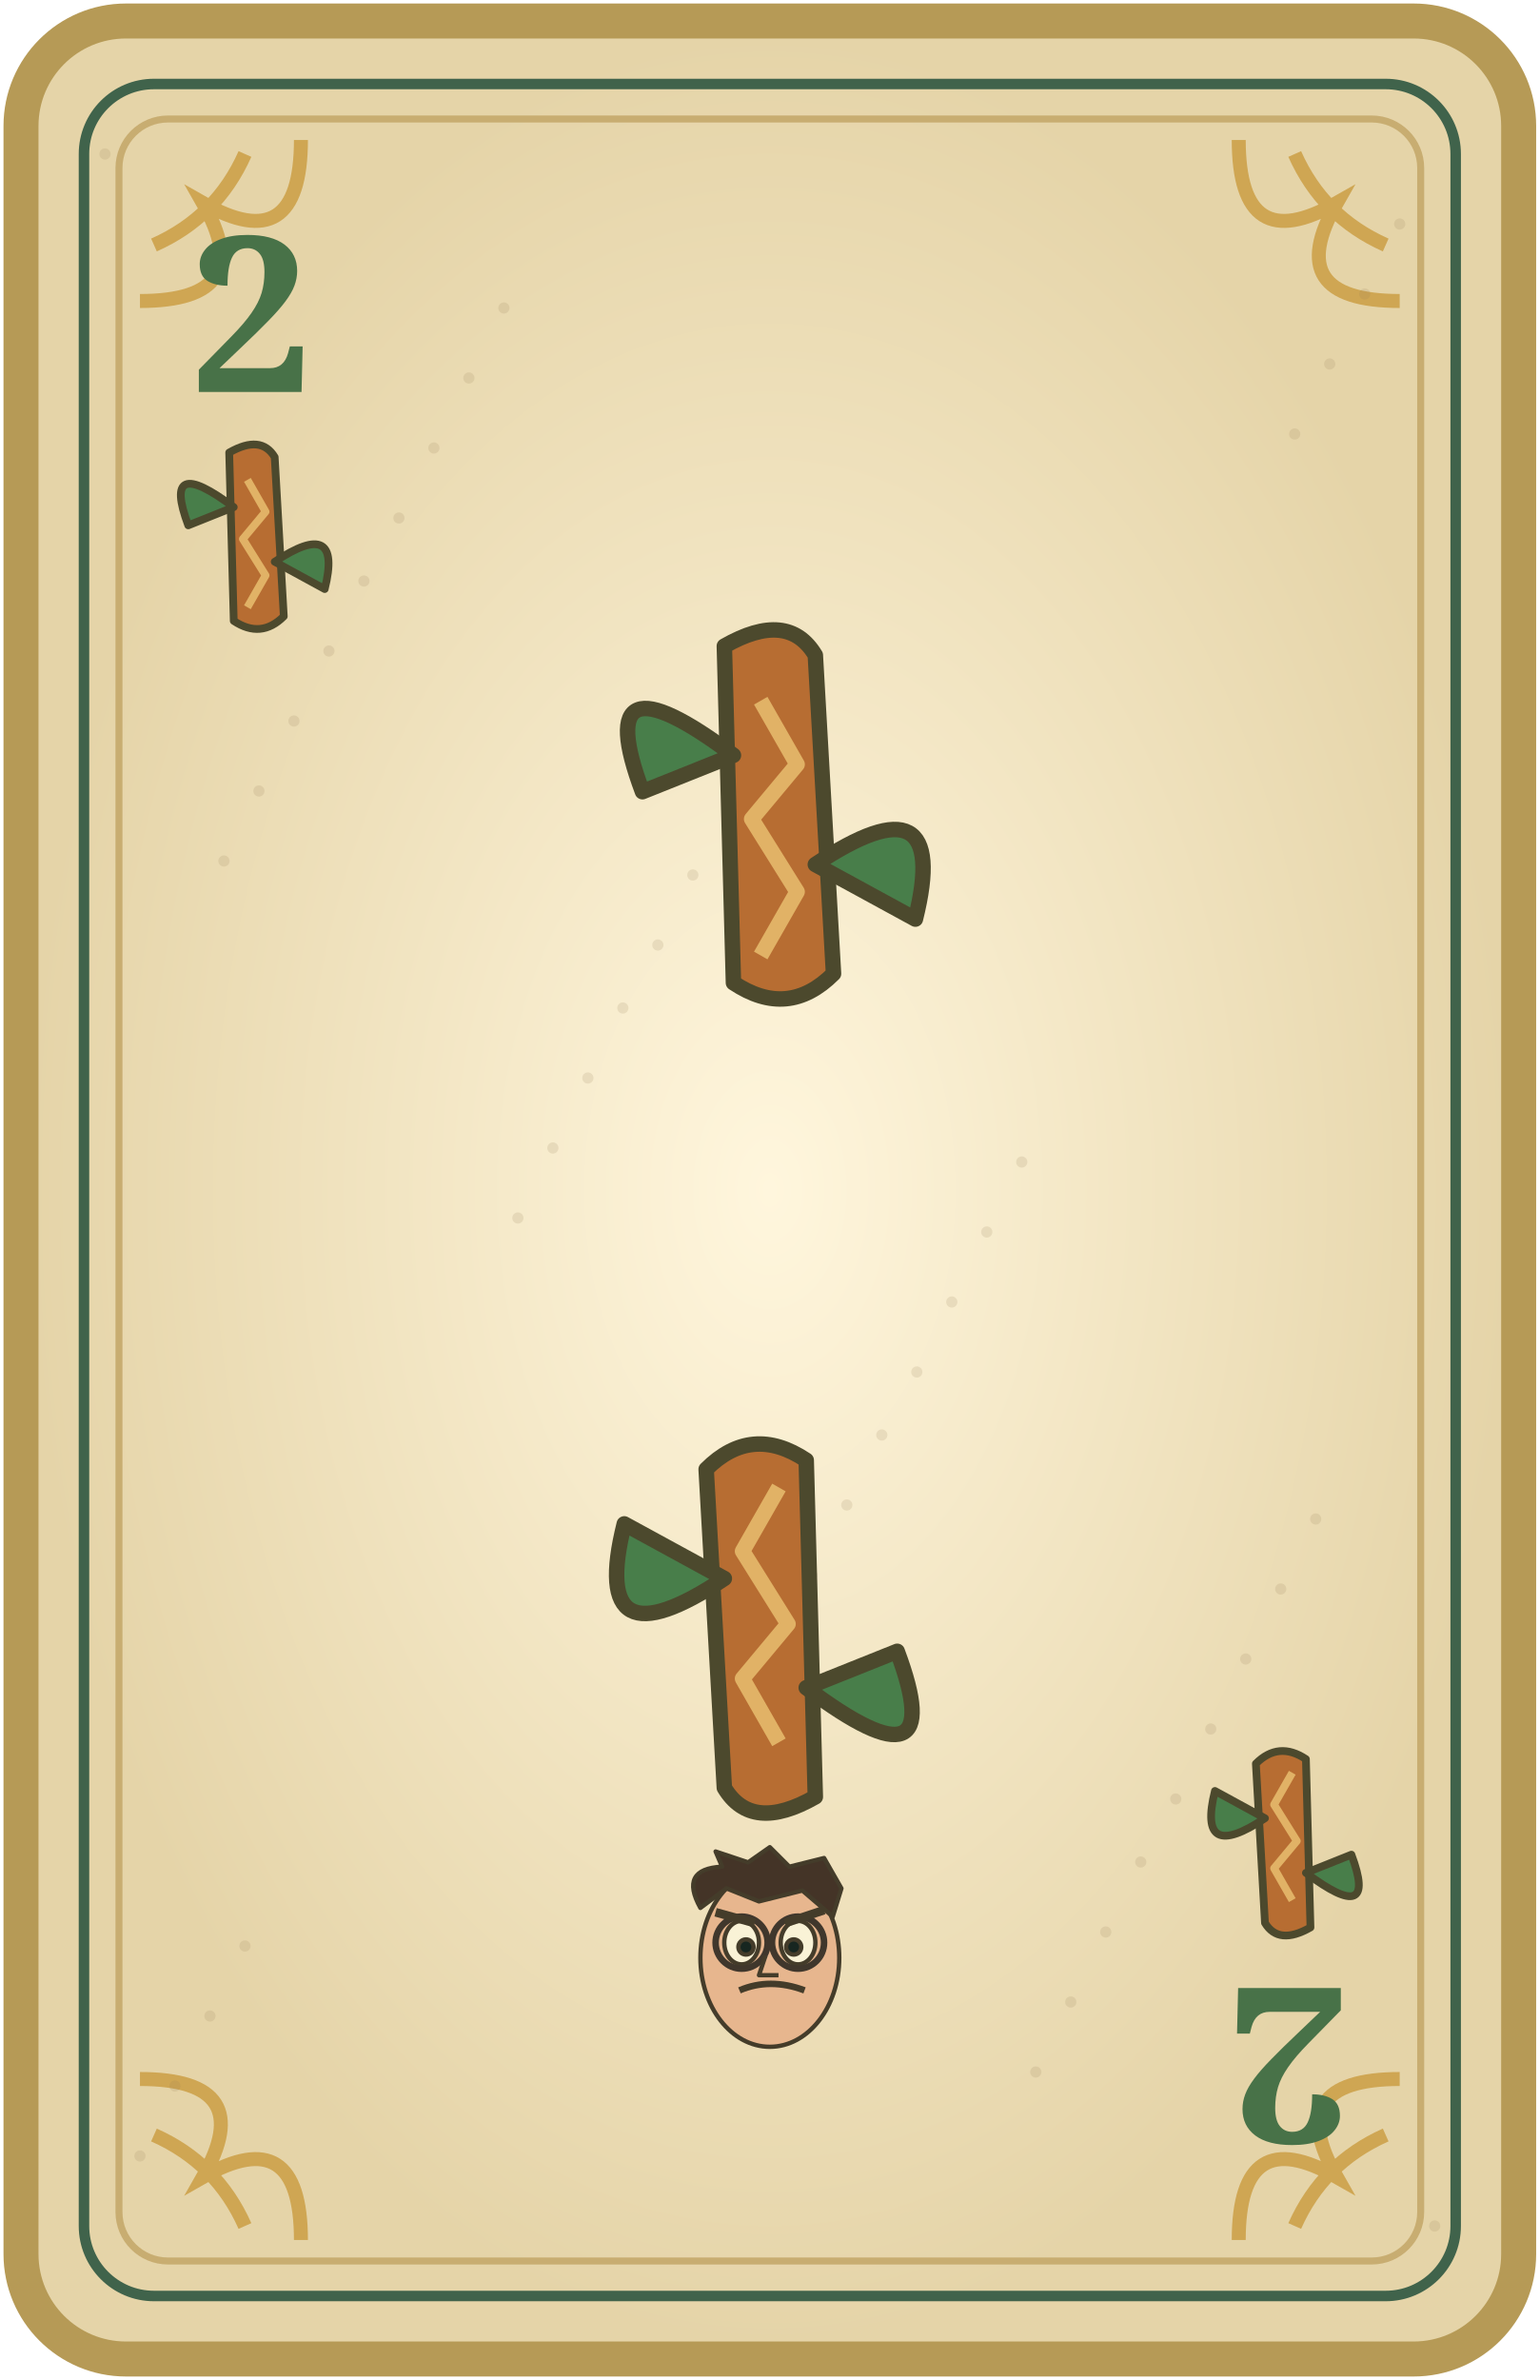
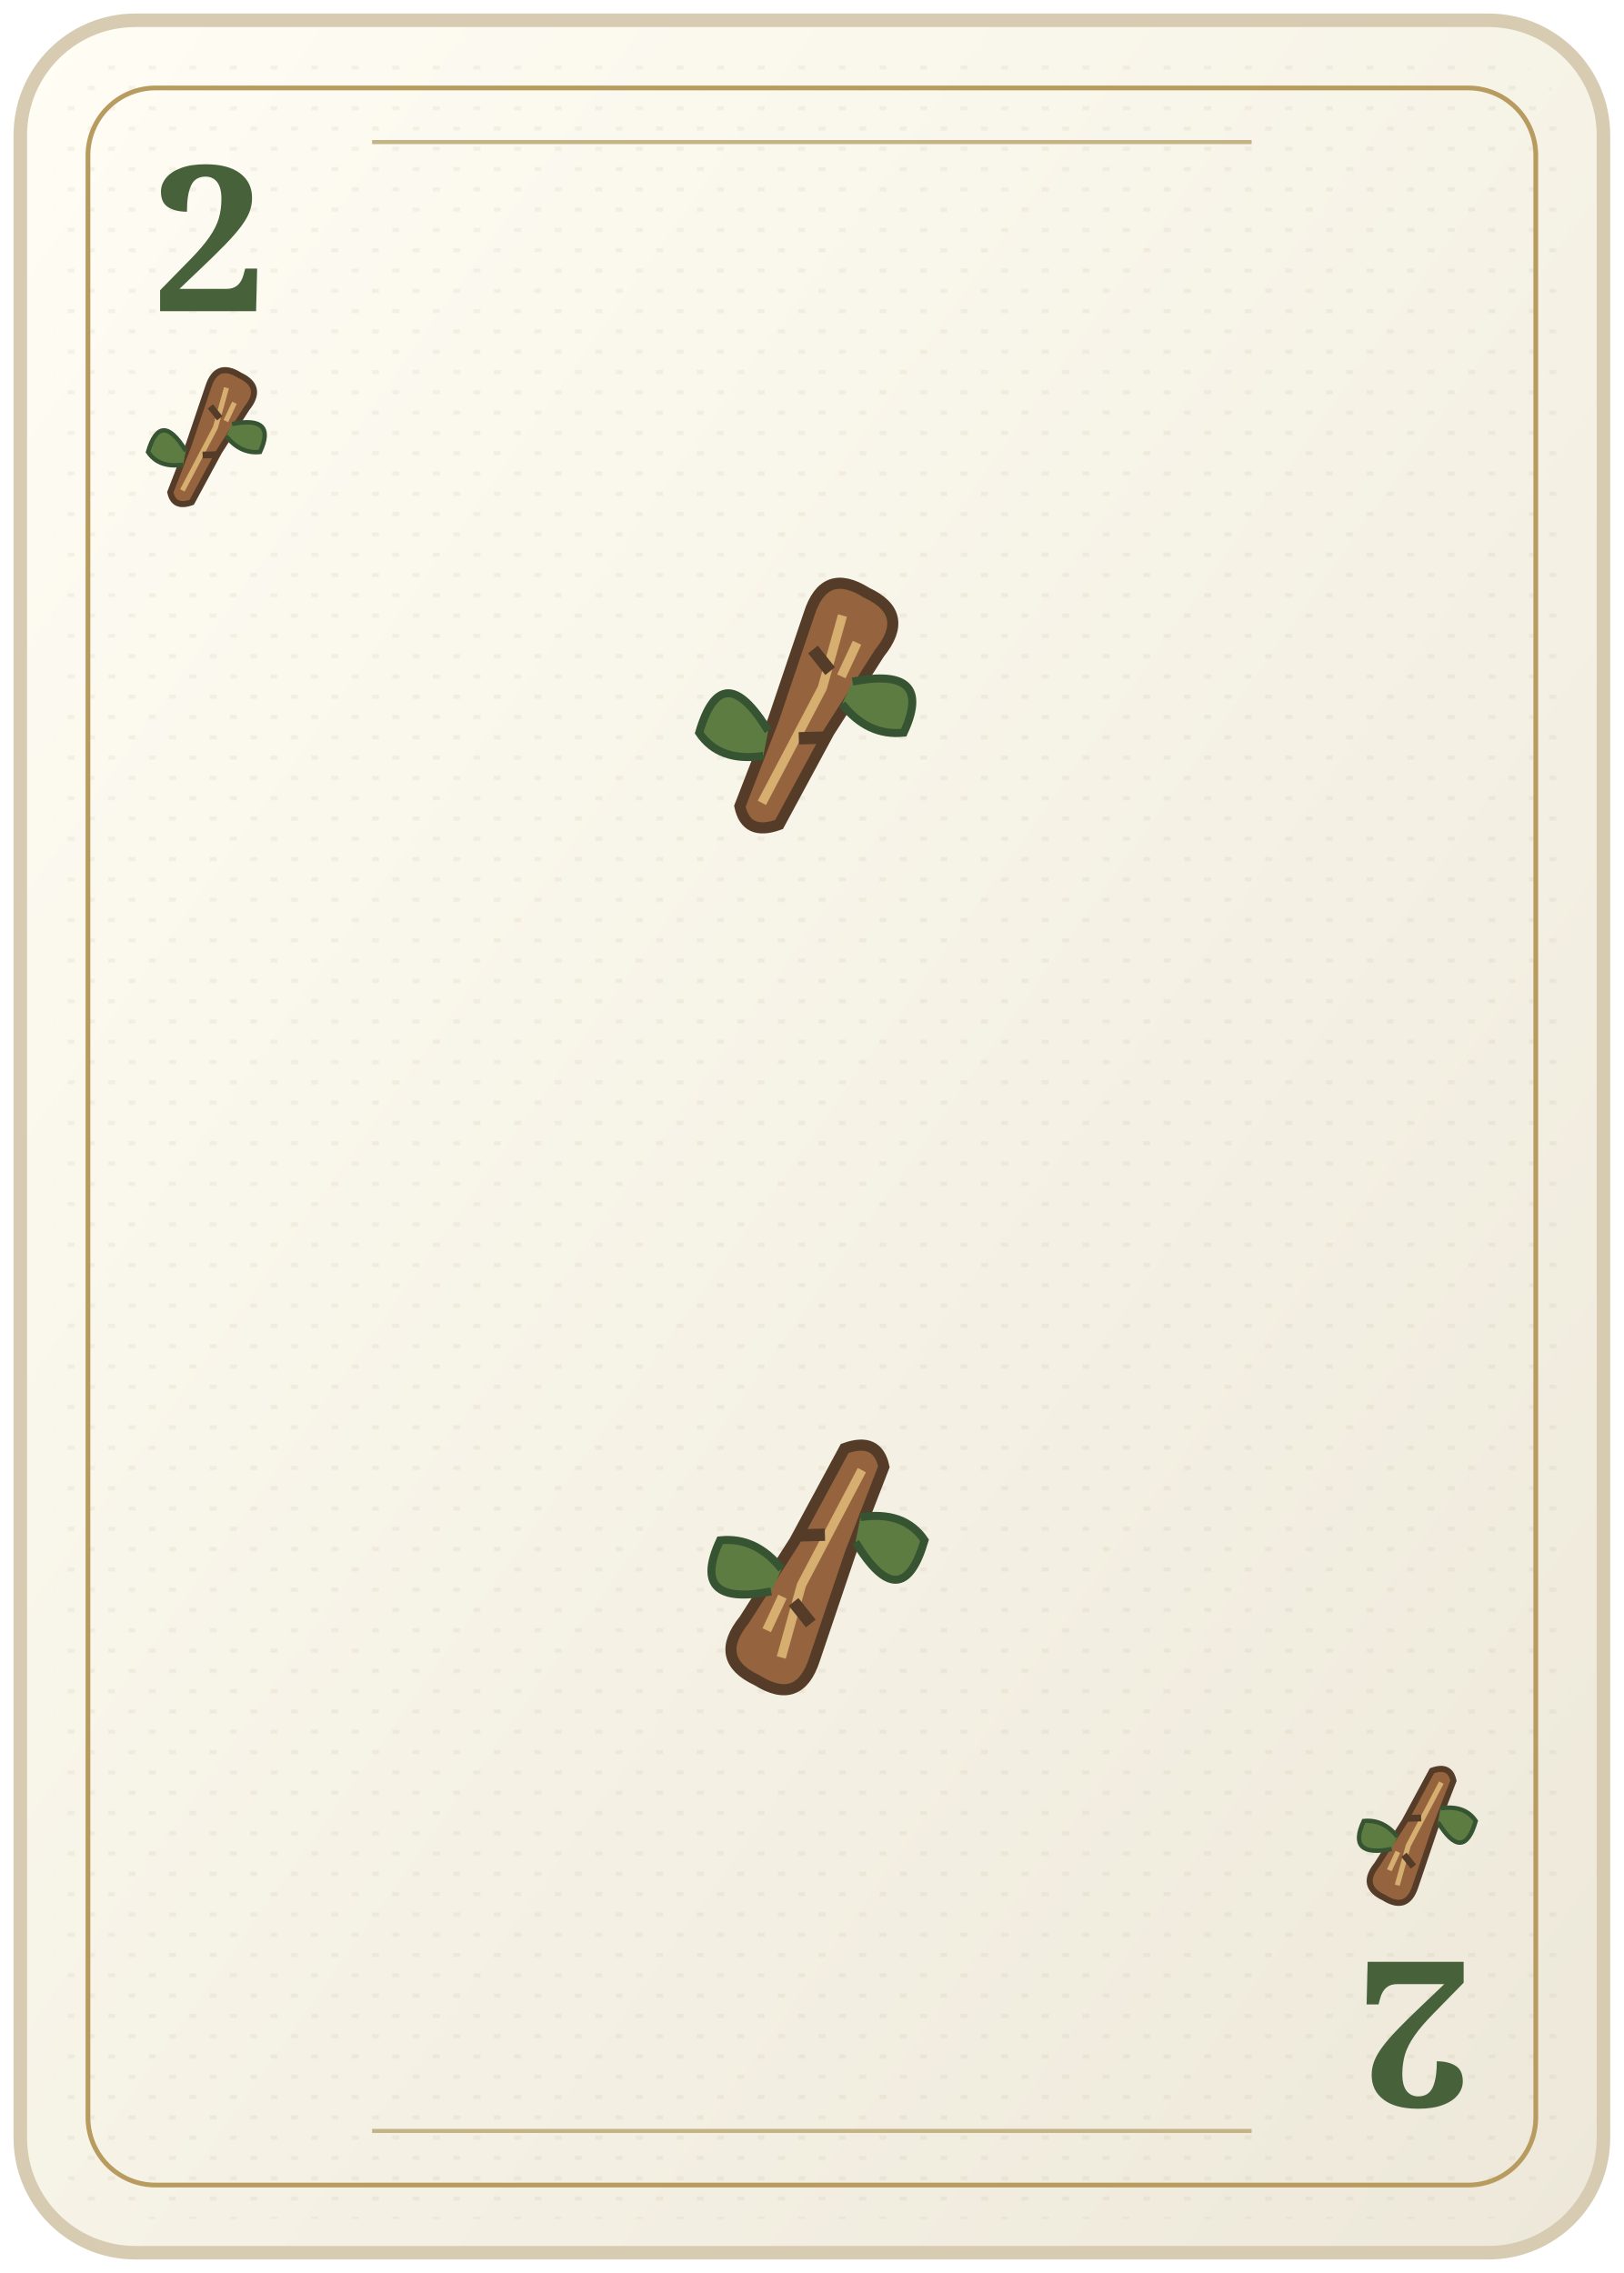
- <svg xmlns="http://www.w3.org/2000/svg" width="220" height="340" viewBox="0 0 220 340">
+ <svg xmlns="http://www.w3.org/2000/svg" width="240" height="336" viewBox="0 0 240 336">
  <defs>
-     <radialGradient id="paper">
-       <stop stop-color="#fff6dd" />
-       <stop offset="1" stop-color="#e5d4a8" />
-     </radialGradient>
-     <radialGradient id="felt">
-       <stop stop-color="#175a46" />
-       <stop offset="1" stop-color="#092f28" />
-     </radialGradient>
+     <linearGradient id="paper" x2="1" y2="1">
+       <stop stop-color="#fffdf4" />
+       <stop offset="1" stop-color="#ede8d9" />
+     </linearGradient>
+     <linearGradient id="foil" x2="1" y2="1">
+       <stop stop-color="#e6ce8b" />
+       <stop offset=".5" stop-color="#b89b5e" />
+       <stop offset="1" stop-color="#dfc583" />
+     </linearGradient>
+     <pattern id="grain" width="6" height="6" patternUnits="userSpaceOnUse">
+       <path d="M1 1h1M4 4h1" stroke="#a89570" opacity=".10" stroke-width=".6" />
+     </pattern>
+     <clipPath id="portrait">
+       <rect x="49" y="66" width="142" height="204" rx="30" />
+     </clipPath>
  </defs>
-   <rect x="3" y="3" width="214" height="334" rx="15" fill="url(#paper)" stroke="#b69a56" stroke-width="5" />
-   <rect x="12" y="12" width="196" height="316" rx="10" fill="none" stroke="#40634b" stroke-width="1.5" />
-   <rect x="17" y="17" width="186" height="306" rx="7" fill="none" stroke="#c8ad71" />
-   <path d="M0 23Q17 23 9 9Q23 17 23 0M2 15Q11 11 15 2" transform="translate(20 20) rotate(0)" fill="none" stroke="#cfa653" stroke-width="2" />
-   <path d="M0 23Q17 23 9 9Q23 17 23 0M2 15Q11 11 15 2" transform="translate(200 320) rotate(180)" fill="none" stroke="#cfa653" stroke-width="2" />
-   <path d="M0 23Q17 23 9 9Q23 17 23 0M2 15Q11 11 15 2" transform="translate(200 20) rotate(90)" fill="none" stroke="#cfa653" stroke-width="2" />
-   <path d="M0 23Q17 23 9 9Q23 17 23 0M2 15Q11 11 15 2" transform="translate(20 320) rotate(270)" fill="none" stroke="#cfa653" stroke-width="2" />
-   <circle cx="15" cy="22" r=".8" fill="#927951" opacity=".16" />
-   <circle cx="205" cy="318" r=".8" fill="#927951" opacity=".16" />
-   <circle cx="52" cy="83" r=".8" fill="#927951" opacity=".16" />
-   <circle cx="168" cy="257" r=".8" fill="#927951" opacity=".16" />
-   <circle cx="89" cy="144" r=".8" fill="#927951" opacity=".16" />
-   <circle cx="131" cy="196" r=".8" fill="#927951" opacity=".16" />
-   <circle cx="126" cy="205" r=".8" fill="#927951" opacity=".16" />
-   <circle cx="94" cy="135" r=".8" fill="#927951" opacity=".16" />
-   <circle cx="163" cy="266" r=".8" fill="#927951" opacity=".16" />
-   <circle cx="57" cy="74" r=".8" fill="#927951" opacity=".16" />
-   <circle cx="200" cy="32" r=".8" fill="#927951" opacity=".16" />
-   <circle cx="20" cy="308" r=".8" fill="#927951" opacity=".16" />
-   <circle cx="47" cy="93" r=".8" fill="#927951" opacity=".16" />
-   <circle cx="173" cy="247" r=".8" fill="#927951" opacity=".16" />
-   <circle cx="84" cy="154" r=".8" fill="#927951" opacity=".16" />
-   <circle cx="136" cy="186" r=".8" fill="#927951" opacity=".16" />
-   <circle cx="121" cy="215" r=".8" fill="#927951" opacity=".16" />
-   <circle cx="99" cy="125" r=".8" fill="#927951" opacity=".16" />
-   <circle cx="158" cy="276" r=".8" fill="#927951" opacity=".16" />
-   <circle cx="62" cy="64" r=".8" fill="#927951" opacity=".16" />
-   <circle cx="195" cy="42" r=".8" fill="#927951" opacity=".16" />
-   <circle cx="25" cy="298" r=".8" fill="#927951" opacity=".16" />
-   <circle cx="42" cy="103" r=".8" fill="#927951" opacity=".16" />
-   <circle cx="178" cy="237" r=".8" fill="#927951" opacity=".16" />
-   <circle cx="79" cy="164" r=".8" fill="#927951" opacity=".16" />
-   <circle cx="141" cy="176" r=".8" fill="#927951" opacity=".16" />
-   <circle cx="116" cy="225" r=".8" fill="#927951" opacity=".16" />
-   <circle cx="104" cy="115" r=".8" fill="#927951" opacity=".16" />
-   <circle cx="153" cy="286" r=".8" fill="#927951" opacity=".16" />
-   <circle cx="67" cy="54" r=".8" fill="#927951" opacity=".16" />
-   <circle cx="190" cy="52" r=".8" fill="#927951" opacity=".16" />
-   <circle cx="30" cy="288" r=".8" fill="#927951" opacity=".16" />
-   <circle cx="37" cy="113" r=".8" fill="#927951" opacity=".16" />
-   <circle cx="183" cy="227" r=".8" fill="#927951" opacity=".16" />
-   <circle cx="74" cy="174" r=".8" fill="#927951" opacity=".16" />
-   <circle cx="146" cy="166" r=".8" fill="#927951" opacity=".16" />
-   <circle cx="111" cy="235" r=".8" fill="#927951" opacity=".16" />
-   <circle cx="109" cy="105" r=".8" fill="#927951" opacity=".16" />
-   <circle cx="148" cy="296" r=".8" fill="#927951" opacity=".16" />
-   <circle cx="72" cy="44" r=".8" fill="#927951" opacity=".16" />
-   <circle cx="185" cy="62" r=".8" fill="#927951" opacity=".16" />
-   <circle cx="35" cy="278" r=".8" fill="#927951" opacity=".16" />
-   <circle cx="32" cy="123" r=".8" fill="#927951" opacity=".16" />
-   <circle cx="188" cy="217" r=".8" fill="#927951" opacity=".16" />
-   <g fill="#487248" font-family="Georgia,serif" font-weight="bold" text-anchor="middle">
-     <text x="36" y="56" font-size="31">2</text>
-     <g transform="translate(36 77) rotate(0) scale(0.65)" stroke="#4c492d" stroke-width="1.7" stroke-linejoin="round">
-       <path d="M-5-19Q2-23 5-18L7 17Q2 22-4 18Z" fill="#b76d32" />
-       <path d="M-1-13 3-6 -2 0 3 8 -1 15" fill="none" stroke="#e1b266" />
-       <path d="M-4-7Q-20-19-14-3ZM5 5Q20-5 16 11Z" fill="#487e4a" />
+   <rect x="3" y="3" width="234" height="330" rx="17" fill="url(#paper)" stroke="#d7cbb1" stroke-width="2" />
+   <rect x="8" y="8" width="224" height="320" rx="13" fill="url(#grain)" />
+   <rect x="13" y="13" width="214" height="310" rx="10" fill="none" stroke="#b89b5e" stroke-width=".7" />
+   <path d="M55 21H185M55 315H185" stroke="#c4b385" stroke-width=".6" />
+   <text x="31" y="46" fill="#47623a" text-anchor="middle" font-family="Georgia,serif" font-size="30" font-weight="bold">2</text>
+   <g data-suit="BASTONI" transform="translate(31 65) rotate(0) scale(0.5)">
+     <g transform="rotate(25)">
+       <path d="M-4 19-5 4-7-14Q-8-22 0-21Q8-21 6-13L4 2 3 19Q-1 23-4 19Z" fill="#95643e" stroke="#543c29" stroke-width="1.8" />
+       <path d="M-2-16 0-4-1 17M2-13 2-7" fill="none" stroke="#d6ae70" stroke-width="1.5" />
+       <path d="M4-7Q15-15 15-3Q10 0 4-3M-5 6Q-17-2-15 11Q-10 14-4 10" fill="#5c7c42" stroke="#365332" stroke-width="1.3" />
+       <path d="M-4-9 0-7M0 5 4 3" stroke="#543c29" stroke-width="2" />
    </g>
-     <g transform="rotate(180 110 170)">
-       <text x="36" y="56" font-size="31">2</text>
-       <g transform="translate(36 77) rotate(0) scale(0.65)" stroke="#4c492d" stroke-width="1.7" stroke-linejoin="round">
-         <path d="M-5-19Q2-23 5-18L7 17Q2 22-4 18Z" fill="#b76d32" />
-         <path d="M-1-13 3-6 -2 0 3 8 -1 15" fill="none" stroke="#e1b266" />
-         <path d="M-4-7Q-20-19-14-3ZM5 5Q20-5 16 11Z" fill="#487e4a" />
+   </g>
+   <g transform="rotate(180 120 168)">
+     <text x="31" y="46" fill="#47623a" text-anchor="middle" font-family="Georgia,serif" font-size="30" font-weight="bold">2</text>
+     <g data-suit="BASTONI" transform="translate(31 65) rotate(0) scale(0.5)">
+       <g transform="rotate(25)">
+         <path d="M-4 19-5 4-7-14Q-8-22 0-21Q8-21 6-13L4 2 3 19Q-1 23-4 19Z" fill="#95643e" stroke="#543c29" stroke-width="1.8" />
+         <path d="M-2-16 0-4-1 17M2-13 2-7" fill="none" stroke="#d6ae70" stroke-width="1.5" />
+         <path d="M4-7Q15-15 15-3Q10 0 4-3M-5 6Q-17-2-15 11Q-10 14-4 10" fill="#5c7c42" stroke="#365332" stroke-width="1.3" />
+         <path d="M-4-9 0-7M0 5 4 3" stroke="#543c29" stroke-width="2" />
      </g>
    </g>
  </g>
-   <g transform="translate(110 117) rotate(0) scale(1.3)" stroke="#4c492d" stroke-width="1.7" stroke-linejoin="round">
-     <path d="M-5-19Q2-23 5-18L7 17Q2 22-4 18Z" fill="#b76d32" />
-     <path d="M-1-13 3-6 -2 0 3 8 -1 15" fill="none" stroke="#e1b266" />
-     <path d="M-4-7Q-20-19-14-3ZM5 5Q20-5 16 11Z" fill="#487e4a" />
+   <g data-suit="BASTONI" transform="translate(120 105) rotate(0) scale(0.9130435)">
+     <g transform="rotate(25)">
+       <path d="M-4 19-5 4-7-14Q-8-22 0-21Q8-21 6-13L4 2 3 19Q-1 23-4 19Z" fill="#95643e" stroke="#543c29" stroke-width="1.8" />
+       <path d="M-2-16 0-4-1 17M2-13 2-7" fill="none" stroke="#d6ae70" stroke-width="1.5" />
+       <path d="M4-7Q15-15 15-3Q10 0 4-3M-5 6Q-17-2-15 11Q-10 14-4 10" fill="#5c7c42" stroke="#365332" stroke-width="1.3" />
+       <path d="M-4-9 0-7M0 5 4 3" stroke="#543c29" stroke-width="2" />
+     </g>
  </g>
-   <g transform="translate(110 232) rotate(180) scale(1.3)" stroke="#4c492d" stroke-width="1.7" stroke-linejoin="round">
-     <path d="M-5-19Q2-23 5-18L7 17Q2 22-4 18Z" fill="#b76d32" />
-     <path d="M-1-13 3-6 -2 0 3 8 -1 15" fill="none" stroke="#e1b266" />
-     <path d="M-4-7Q-20-19-14-3ZM5 5Q20-5 16 11Z" fill="#487e4a" />
-   </g>
-   <g transform="translate(110 280) scale(0.31)" stroke="#443c2a" stroke-width="2" stroke-linejoin="round">
-     <ellipse cy="-1" rx="32" ry="41" fill="#e7b68e" />
-     <path d="M-32-24Q-42-42-22-43L-25-50 -10-45 0-52 9-43 25-47 33-33 29-20 15-32 -5-27 -20-33Z" fill="#443427" />
-     <ellipse cx="-13" cy="-8" rx="8" ry="10" fill="#f9f2d6" />
-     <ellipse cx="13" cy="-8" rx="8" ry="10" fill="#f9f2d6" />
-     <circle cx="-11" cy="-6" r="3.5" fill="#172620" />
-     <circle cx="11" cy="-6" r="3.5" fill="#172620" />
-     <g fill="none" stroke="#40372c" stroke-width="3">
-       <circle cx="-13" cy="-8" r="12" />
-       <circle cx="13" cy="-8" r="12" />
-       <path d="M-1-8H1" />
+   <g data-suit="BASTONI" transform="translate(120 231) rotate(180) scale(0.9130435)">
+     <g transform="rotate(25)">
+       <path d="M-4 19-5 4-7-14Q-8-22 0-21Q8-21 6-13L4 2 3 19Q-1 23-4 19Z" fill="#95643e" stroke="#543c29" stroke-width="1.8" />
+       <path d="M-2-16 0-4-1 17M2-13 2-7" fill="none" stroke="#d6ae70" stroke-width="1.5" />
+       <path d="M4-7Q15-15 15-3Q10 0 4-3M-5 6Q-17-2-15 11Q-10 14-4 10" fill="#5c7c42" stroke="#365332" stroke-width="1.3" />
+       <path d="M-4-9 0-7M0 5 4 3" stroke="#543c29" stroke-width="2" />
    </g>
-     <path d="M-25-22 -7-17M7-17 25-23" stroke-width="4" />
-     <path d="M-2-2 -5 7 4 7" fill="none" />
-     <path d="M-14 14Q0 8 16 14" fill="none" stroke-width="3" />
  </g>
</svg>
